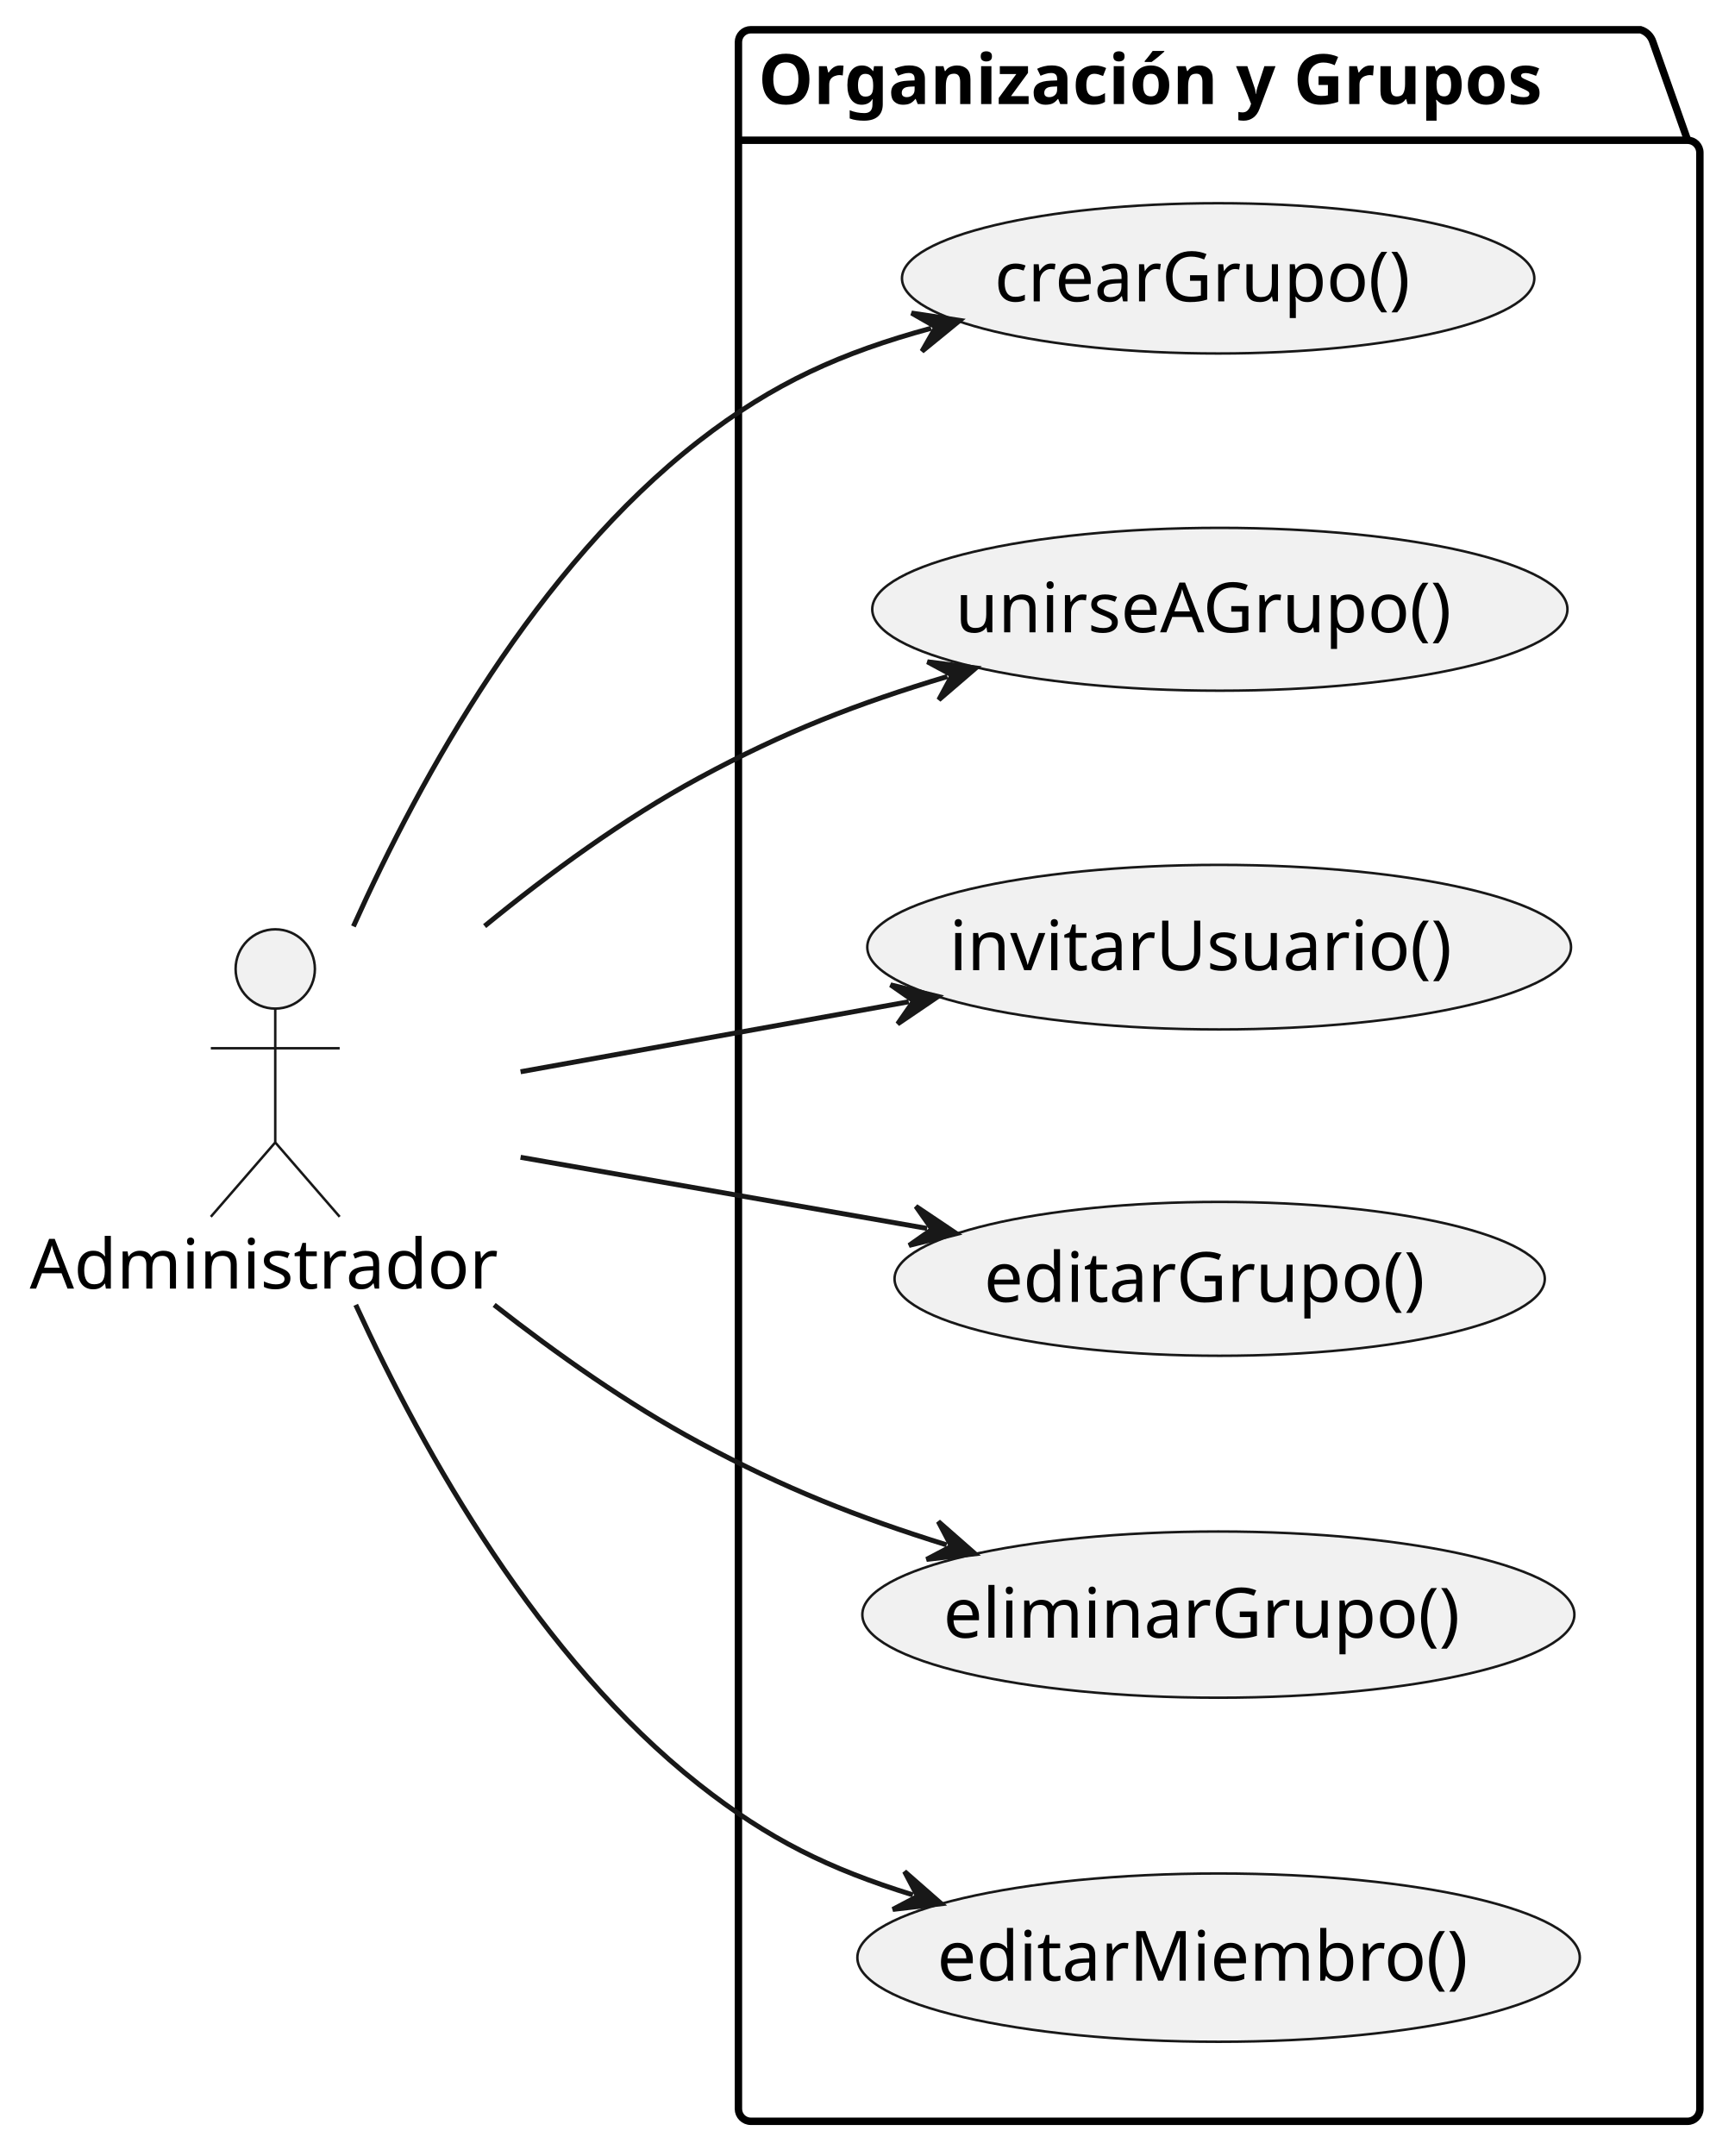
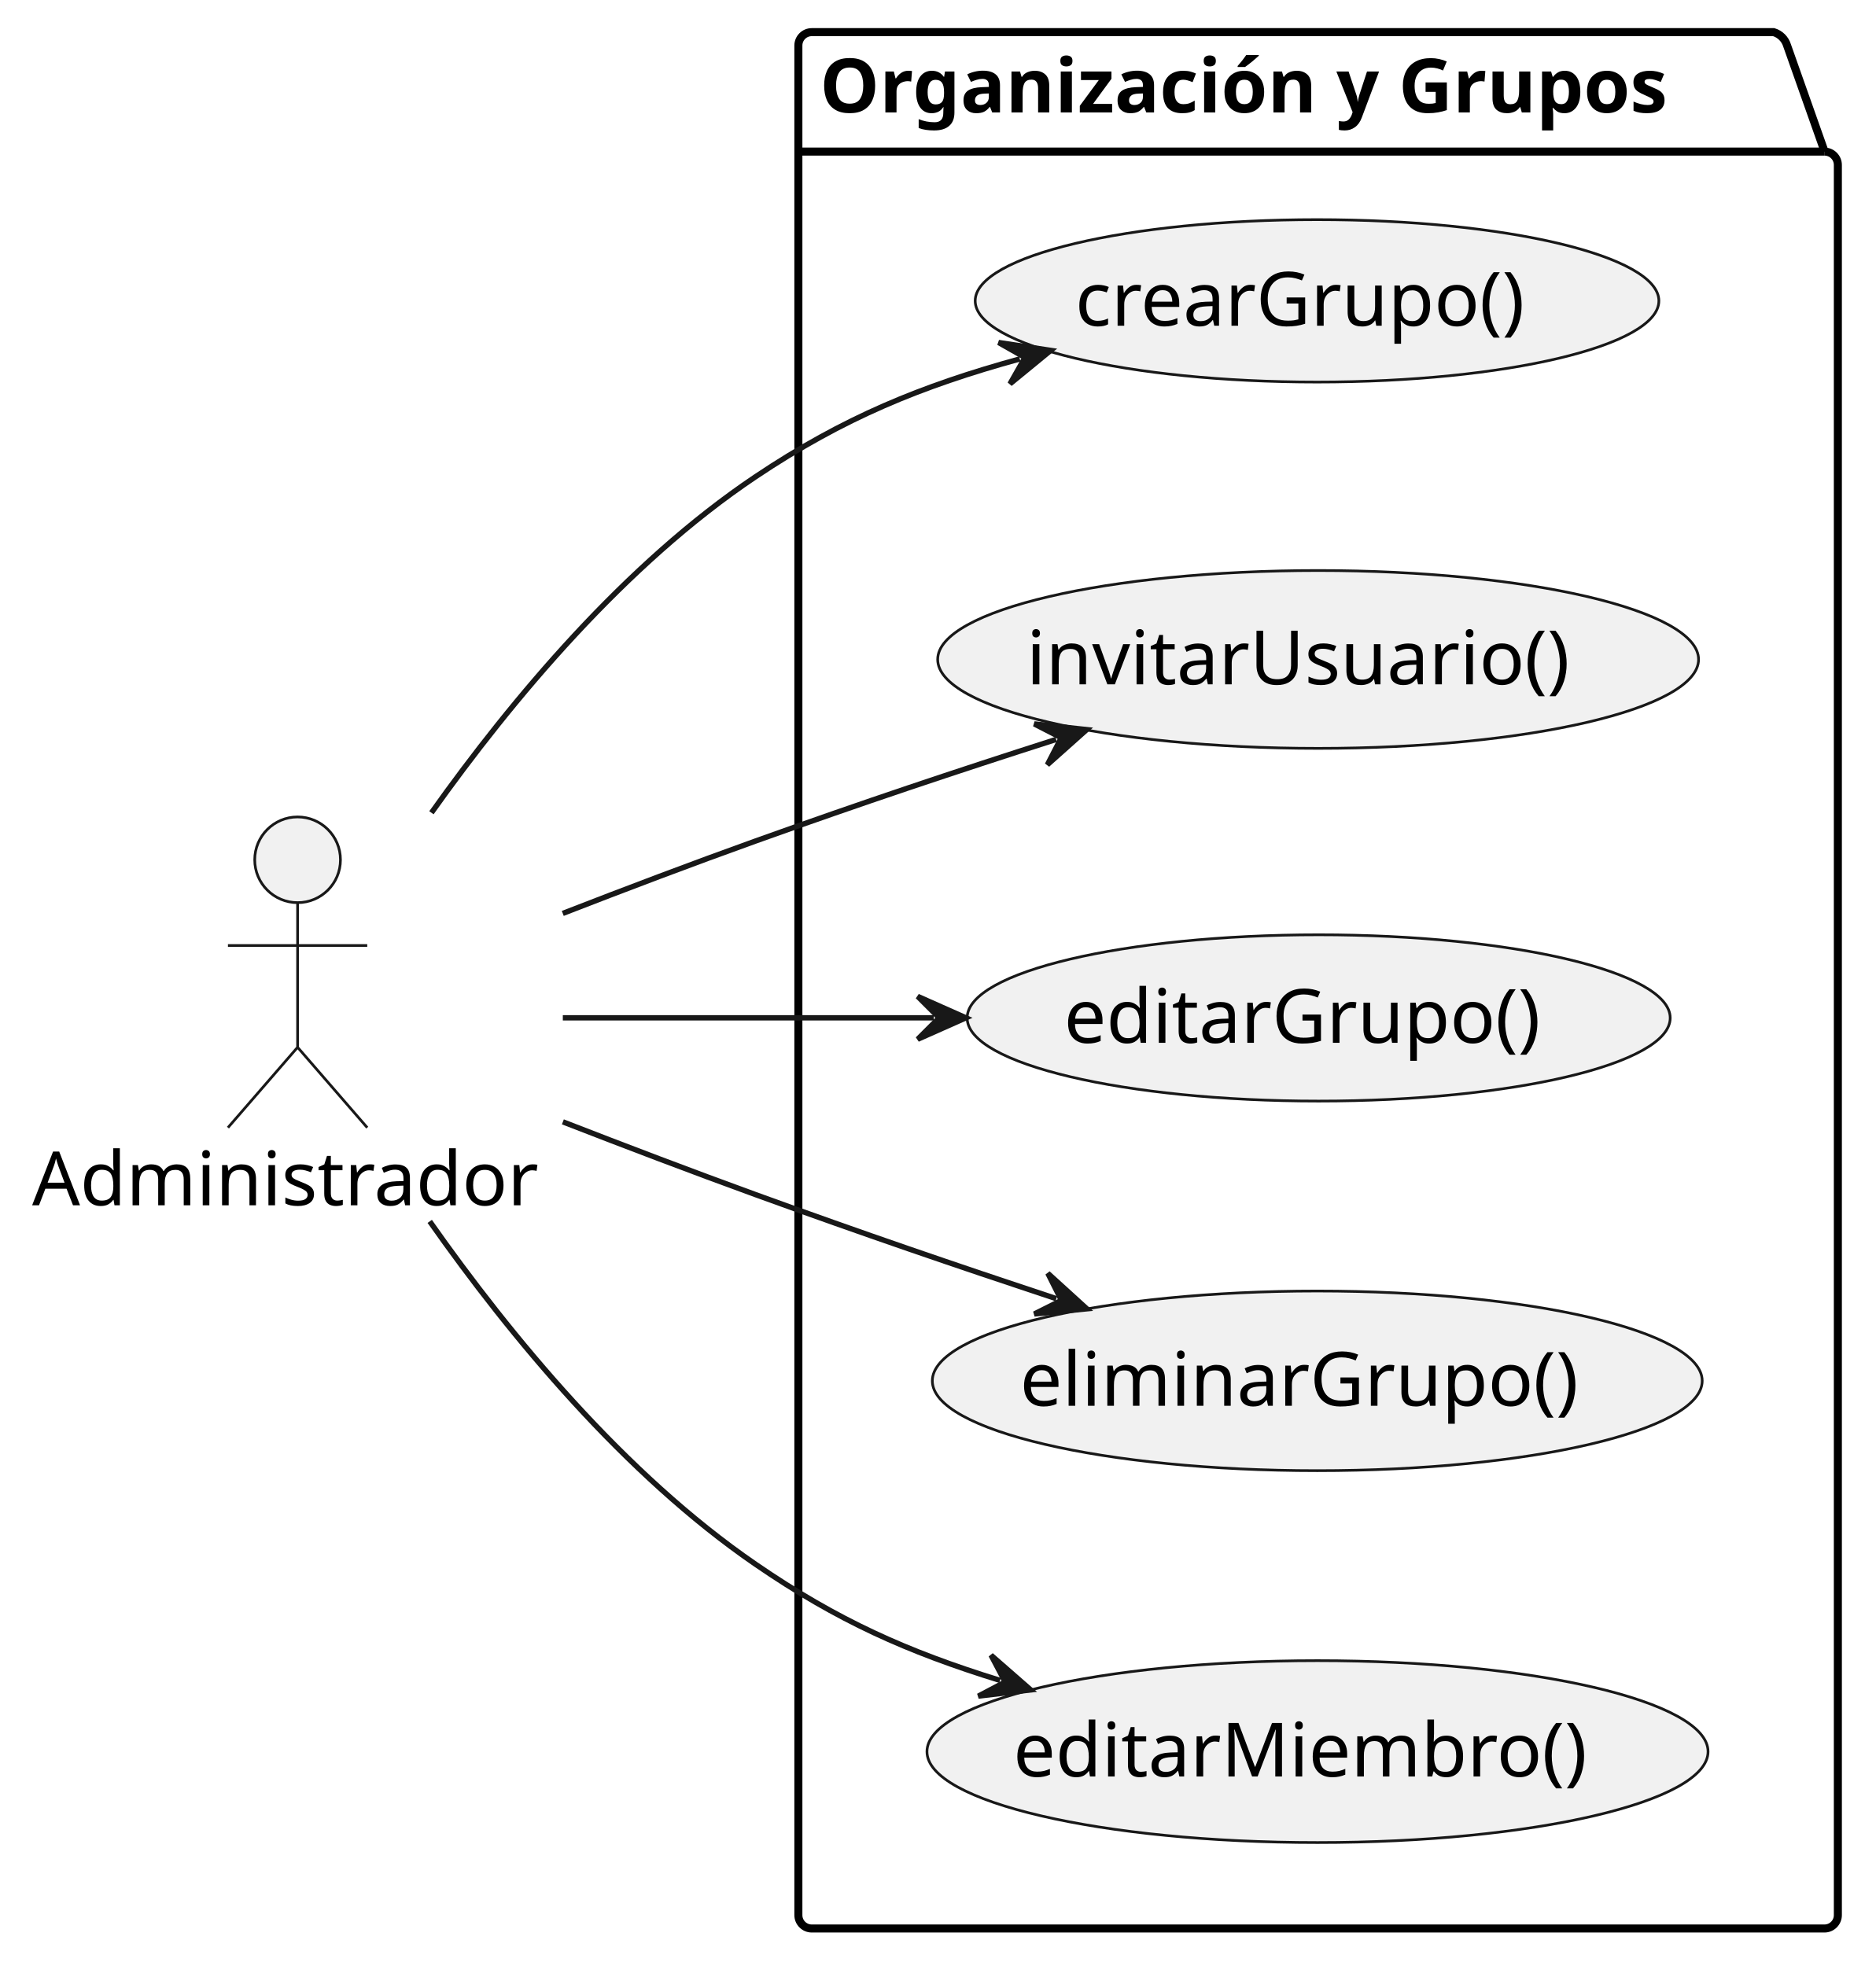
- <svg xmlns="http://www.w3.org/2000/svg" contentStyleType="text/css" data-diagram-type="DESCRIPTION" height="435px" preserveAspectRatio="none" style="width:350px;height:435px;background:#FFFFFF;" version="1.1" viewBox="0 0 350 435" width="350px" zoomAndPan="magnify">
+ <svg xmlns="http://www.w3.org/2000/svg" contentStyleType="text/css" data-diagram-type="DESCRIPTION" height="367px" preserveAspectRatio="none" style="width:350px;height:367px;background:#FFFFFF;" version="1.1" viewBox="0 0 350 367" width="350px" zoomAndPan="magnify">
  <defs />
  <g>
    <g class="cluster" data-entity="Organizaci.n y Grupos" data-source-line="4" data-uid="ent0003" id="cluster_Organizaci.n y Grupos">
-       <path d="M151.5,6 L331.027,6 A3.75,3.75 0 0 1 333.527,8.5 L340.527,28.297 L340.5,28.297 A2.5,2.5 0 0 1 343,30.797 L343,425.5 A2.5,2.5 0 0 1 340.5,428 L151.5,428 A2.5,2.5 0 0 1 149,425.5 L149,8.5 A2.5,2.5 0 0 1 151.5,6" fill="none" style="stroke:#000000;stroke-width:1.5;" />
+       <path d="M151.5,6 L331.027,6 A3.75,3.75 0 0 1 333.527,8.5 L340.527,28.297 L340.5,28.297 A2.5,2.5 0 0 1 343,30.797 L343,357.5 A2.5,2.5 0 0 1 340.5,360 L151.5,360 A2.5,2.5 0 0 1 149,357.5 L149,8.5 A2.5,2.5 0 0 1 151.5,6" fill="none" style="stroke:#000000;stroke-width:1.5;" />
      <line style="stroke:#000000;stroke-width:1.5;" x1="149" x2="340.527" y1="28.297" y2="28.297" />
      <text fill="#000000" font-family="sans-serif" font-size="14" font-weight="bold" lengthAdjust="spacing" textLength="178.527" x="153" y="20.995">Organización y Grupos</text>
    </g>
    <g class="entity" data-entity="UC_G1" data-source-line="5" data-uid="ent0004" id="entity_UC_G1">
      <ellipse cx="245.798" cy="56.16" fill="#F1F1F1" rx="63.798" ry="15.16" style="stroke:#181818;stroke-width:0.5;" />
      <text fill="#000000" font-family="sans-serif" font-size="14" lengthAdjust="spacing" textLength="90.255" x="200.671" y="60.808">crearGrupo()</text>
    </g>
    <g class="entity" data-entity="UC_G2" data-source-line="6" data-uid="ent0005" id="entity_UC_G2">
-       <ellipse cx="246.14" cy="122.928" fill="#F1F1F1" rx="70.14" ry="16.428" style="stroke:#181818;stroke-width:0.5;" />
-       <text fill="#000000" font-family="sans-serif" font-size="14" lengthAdjust="spacing" textLength="106.73" x="192.775" y="127.576">unirseAGrupo()</text>
+       <ellipse cx="246.001" cy="123.1" fill="#F1F1F1" rx="71.001" ry="16.6" style="stroke:#181818;stroke-width:0.5;" />
+       <text fill="#000000" font-family="sans-serif" font-size="14" lengthAdjust="spacing" textLength="108.89" x="191.556" y="127.749">invitarUsuario()</text>
    </g>
    <g class="entity" data-entity="UC_G3" data-source-line="7" data-uid="ent0006" id="entity_UC_G3">
-       <ellipse cx="246.001" cy="191.1" fill="#F1F1F1" rx="71.001" ry="16.6" style="stroke:#181818;stroke-width:0.5;" />
-       <text fill="#000000" font-family="sans-serif" font-size="14" lengthAdjust="spacing" textLength="108.89" x="191.556" y="195.749">invitarUsuario()</text>
+       <ellipse cx="246.105" cy="190.021" fill="#F1F1F1" rx="65.605" ry="15.521" style="stroke:#181818;stroke-width:0.5;" />
+       <text fill="#000000" font-family="sans-serif" font-size="14" lengthAdjust="spacing" textLength="95.067" x="198.571" y="194.669">editarGrupo()</text>
    </g>
    <g class="entity" data-entity="UC_G4" data-source-line="8" data-uid="ent0007" id="entity_UC_G4">
-       <ellipse cx="246.105" cy="258.021" fill="#F1F1F1" rx="65.605" ry="15.521" style="stroke:#181818;stroke-width:0.5;" />
-       <text fill="#000000" font-family="sans-serif" font-size="14" lengthAdjust="spacing" textLength="95.067" x="198.571" y="262.669">editarGrupo()</text>
+       <ellipse cx="245.841" cy="257.768" fill="#F1F1F1" rx="71.841" ry="16.768" style="stroke:#181818;stroke-width:0.5;" />
+       <text fill="#000000" font-family="sans-serif" font-size="14" lengthAdjust="spacing" textLength="110.981" x="190.351" y="262.417">eliminarGrupo()</text>
    </g>
    <g class="entity" data-entity="UC_G5" data-source-line="9" data-uid="ent0008" id="entity_UC_G5">
-       <ellipse cx="245.841" cy="325.768" fill="#F1F1F1" rx="71.841" ry="16.768" style="stroke:#181818;stroke-width:0.5;" />
-       <text fill="#000000" font-family="sans-serif" font-size="14" lengthAdjust="spacing" textLength="110.981" x="190.351" y="330.417">eliminarGrupo()</text>
-     </g>
-     <g class="entity" data-entity="UC_G6" data-source-line="10" data-uid="ent0009" id="entity_UC_G6">
-       <ellipse cx="245.887" cy="394.977" fill="#F1F1F1" rx="72.887" ry="16.977" style="stroke:#181818;stroke-width:0.5;" />
-       <text fill="#000000" font-family="sans-serif" font-size="14" lengthAdjust="spacing" textLength="113.565" x="189.104" y="399.626">editarMiembro()</text>
+       <ellipse cx="245.887" cy="326.977" fill="#F1F1F1" rx="72.887" ry="16.977" style="stroke:#181818;stroke-width:0.5;" />
+       <text fill="#000000" font-family="sans-serif" font-size="14" lengthAdjust="spacing" textLength="113.565" x="189.104" y="331.626">editarMiembro()</text>
    </g>
    <g class="entity" data-entity="Admin" data-source-line="2" data-uid="ent0002" id="entity_Admin">
-       <ellipse cx="55.54" cy="195.5" fill="#F1F1F1" rx="8" ry="8" style="stroke:#181818;stroke-width:0.5;" />
-       <path d="M55.54,203.5 L55.54,230.5 M42.54,211.5 L68.54,211.5 M55.54,230.5 L42.54,245.5 M55.54,230.5 L68.54,245.5" fill="none" style="stroke:#181818;stroke-width:0.5;" />
-       <text fill="#000000" font-family="sans-serif" font-size="14" lengthAdjust="spacing" textLength="99.08" x="6" y="259.995">Administrador</text>
+       <ellipse cx="55.54" cy="160.5" fill="#F1F1F1" rx="8" ry="8" style="stroke:#181818;stroke-width:0.5;" />
+       <path d="M55.54,168.5 L55.54,195.5 M42.54,176.5 L68.54,176.5 M55.54,195.5 L42.54,210.5 M55.54,195.5 L68.54,210.5" fill="none" style="stroke:#181818;stroke-width:0.5;" />
+       <text fill="#000000" font-family="sans-serif" font-size="14" lengthAdjust="spacing" textLength="99.08" x="6" y="224.995">Administrador</text>
    </g>
-     <g class="link" data-entity-1="Admin" data-entity-2="UC_G1" data-source-line="13" data-uid="lnk10" id="link_Admin_UC_G1">
-       <path d="M71.31,186.91 C85.05,156.33 108.31,114.43 141,89 C156.18,77.2 169.881,71.139 187.881,66.229" fill="none" id="Admin-to-UC_G1" style="stroke:#181818;stroke-width:1;" />
-       <polygon fill="#181818" points="193.67,64.65,183.935,63.16,188.846,65.966,186.04,70.877,193.67,64.65" style="stroke:#181818;stroke-width:1;" />
+     <g class="link" data-entity-1="Admin" data-entity-2="UC_G1" data-source-line="12" data-uid="lnk9" id="link_Admin_UC_G1">
+       <path d="M80.52,151.72 C95.57,130.55 116.69,105.3 141,89 C157.44,77.98 172.005,72.041 190.325,67.001" fill="none" id="Admin-to-UC_G1" style="stroke:#181818;stroke-width:1;" />
+       <polygon fill="#181818" points="196.11,65.41,186.371,63.941,191.289,66.736,188.493,71.654,196.11,65.41" style="stroke:#181818;stroke-width:1;" />
    </g>
-     <g class="link" data-entity-1="Admin" data-entity-2="UC_G2" data-source-line="14" data-uid="lnk11" id="link_Admin_UC_G2">
-       <path d="M97.79,186.85 C110.9,176.12 125.94,165.17 141,157 C158.37,147.58 173.043,141.935 191.163,136.495" fill="none" id="Admin-to-UC_G2" style="stroke:#181818;stroke-width:1;" />
-       <polygon fill="#181818" points="196.91,134.77,187.14,133.527,192.121,136.208,189.44,141.189,196.91,134.77" style="stroke:#181818;stroke-width:1;" />
+     <g class="link" data-entity-1="Admin" data-entity-2="UC_G2" data-source-line="13" data-uid="lnk10" id="link_Admin_UC_G2">
+       <path d="M105.03,170.51 C116.76,165.95 129.29,161.2 141,157 C161.21,149.76 178.126,144.11 197.106,138.03" fill="none" id="Admin-to-UC_G2" style="stroke:#181818;stroke-width:1;" />
+       <polygon fill="#181818" points="202.82,136.2,193.029,135.136,198.058,137.725,195.469,142.755,202.82,136.2" style="stroke:#181818;stroke-width:1;" />
    </g>
-     <g class="link" data-entity-1="Admin" data-entity-2="UC_G3" data-source-line="15" data-uid="lnk12" id="link_Admin_UC_G3">
-       <path d="M105.04,216.24 C130.79,211.6 156.625,206.934 183.375,202.114" fill="none" id="Admin-to-UC_G3" style="stroke:#181818;stroke-width:1;" />
-       <polygon fill="#181818" points="189.28,201.05,179.713,198.709,184.359,201.937,181.132,206.583,189.28,201.05" style="stroke:#181818;stroke-width:1;" />
+     <g class="link" data-entity-1="Admin" data-entity-2="UC_G3" data-source-line="14" data-uid="lnk11" id="link_Admin_UC_G3">
+       <path d="M105.04,190 C127.95,190 149.61,190 174.27,190" fill="none" id="Admin-to-UC_G3" style="stroke:#181818;stroke-width:1;" />
+       <polygon fill="#181818" points="180.27,190,171.27,186,175.27,190,171.27,194,180.27,190" style="stroke:#181818;stroke-width:1;" />
    </g>
-     <g class="link" data-entity-1="Admin" data-entity-2="UC_G4" data-source-line="16" data-uid="lnk13" id="link_Admin_UC_G4">
-       <path d="M105.04,233.5 C131.99,238.22 159.6,243.046 187.08,247.856" fill="none" id="Admin-to-UC_G4" style="stroke:#181818;stroke-width:1;" />
-       <polygon fill="#181818" points="192.99,248.89,184.814,243.398,188.065,248.028,183.435,251.278,192.99,248.89" style="stroke:#181818;stroke-width:1;" />
+     <g class="link" data-entity-1="Admin" data-entity-2="UC_G4" data-source-line="15" data-uid="lnk12" id="link_Admin_UC_G4">
+       <path d="M105.05,209.42 C116.78,213.98 129.31,218.75 141,223 C161.23,230.35 178.175,236.142 197.145,242.432" fill="none" id="Admin-to-UC_G4" style="stroke:#181818;stroke-width:1;" />
+       <polygon fill="#181818" points="202.84,244.32,195.556,237.691,198.094,242.746,193.038,245.284,202.84,244.32" style="stroke:#181818;stroke-width:1;" />
    </g>
-     <g class="link" data-entity-1="Admin" data-entity-2="UC_G5" data-source-line="17" data-uid="lnk14" id="link_Admin_UC_G5">
-       <path d="M99.71,263.28 C112.41,273.24 126.74,283.32 141,291 C158.36,300.35 172.952,306.074 191.012,311.704" fill="none" id="Admin-to-UC_G5" style="stroke:#181818;stroke-width:1;" />
-       <polygon fill="#181818" points="196.74,313.49,189.338,306.993,191.967,312.002,186.957,314.63,196.74,313.49" style="stroke:#181818;stroke-width:1;" />
-     </g>
-     <g class="link" data-entity-1="Admin" data-entity-2="UC_G6" data-source-line="18" data-uid="lnk15" id="link_Admin_UC_G6">
-       <path d="M71.78,263.27 C85.65,293.49 108.88,334.65 141,360 C155.13,371.15 167.27,377.06 184.2,382.32" fill="none" id="Admin-to-UC_G6" style="stroke:#181818;stroke-width:1;" />
-       <polygon fill="#181818" points="189.93,384.1,182.522,377.61,185.155,382.616,180.149,385.25,189.93,384.1" style="stroke:#181818;stroke-width:1;" />
+     <g class="link" data-entity-1="Admin" data-entity-2="UC_G5" data-source-line="16" data-uid="lnk13" id="link_Admin_UC_G5">
+       <path d="M80.2,228 C95.28,249.44 116.55,275.21 141,292 C156.31,302.52 169.318,308.326 186.638,313.686" fill="none" id="Admin-to-UC_G5" style="stroke:#181818;stroke-width:1;" />
+       <polygon fill="#181818" points="192.37,315.46,184.955,308.978,187.594,313.982,182.59,316.62,192.37,315.46" style="stroke:#181818;stroke-width:1;" />
    </g>
  </g>
</svg>
